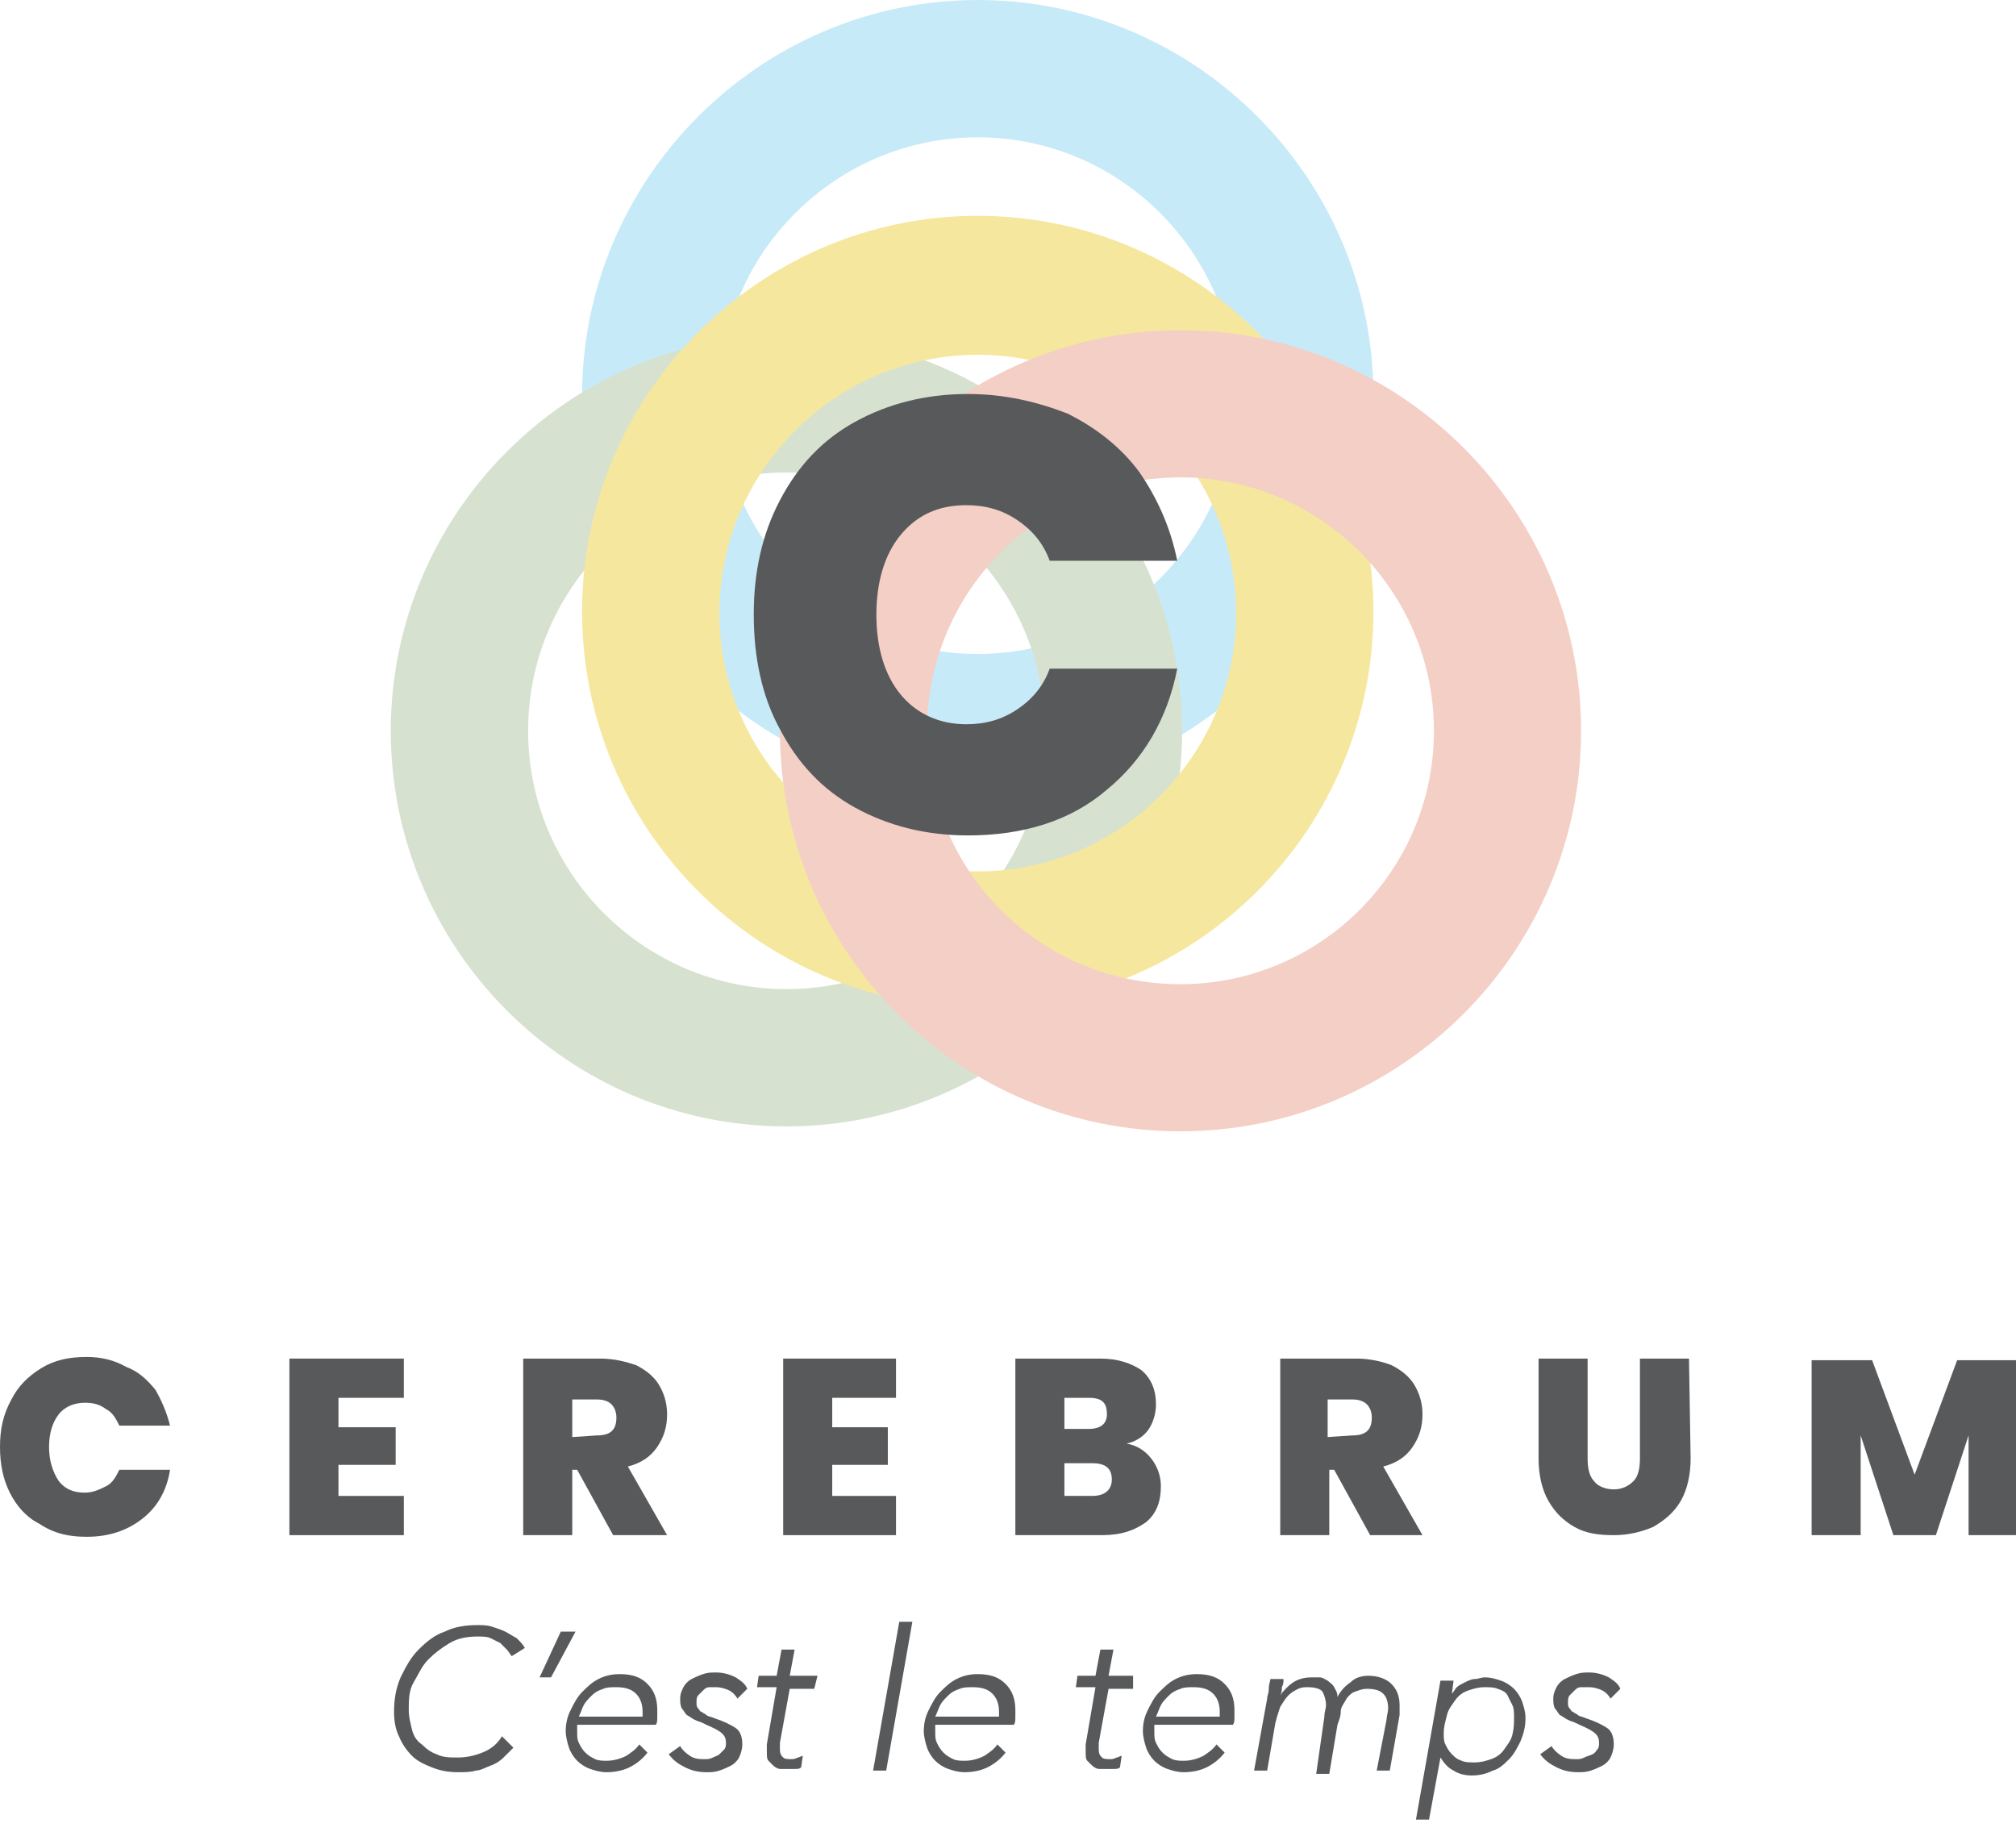
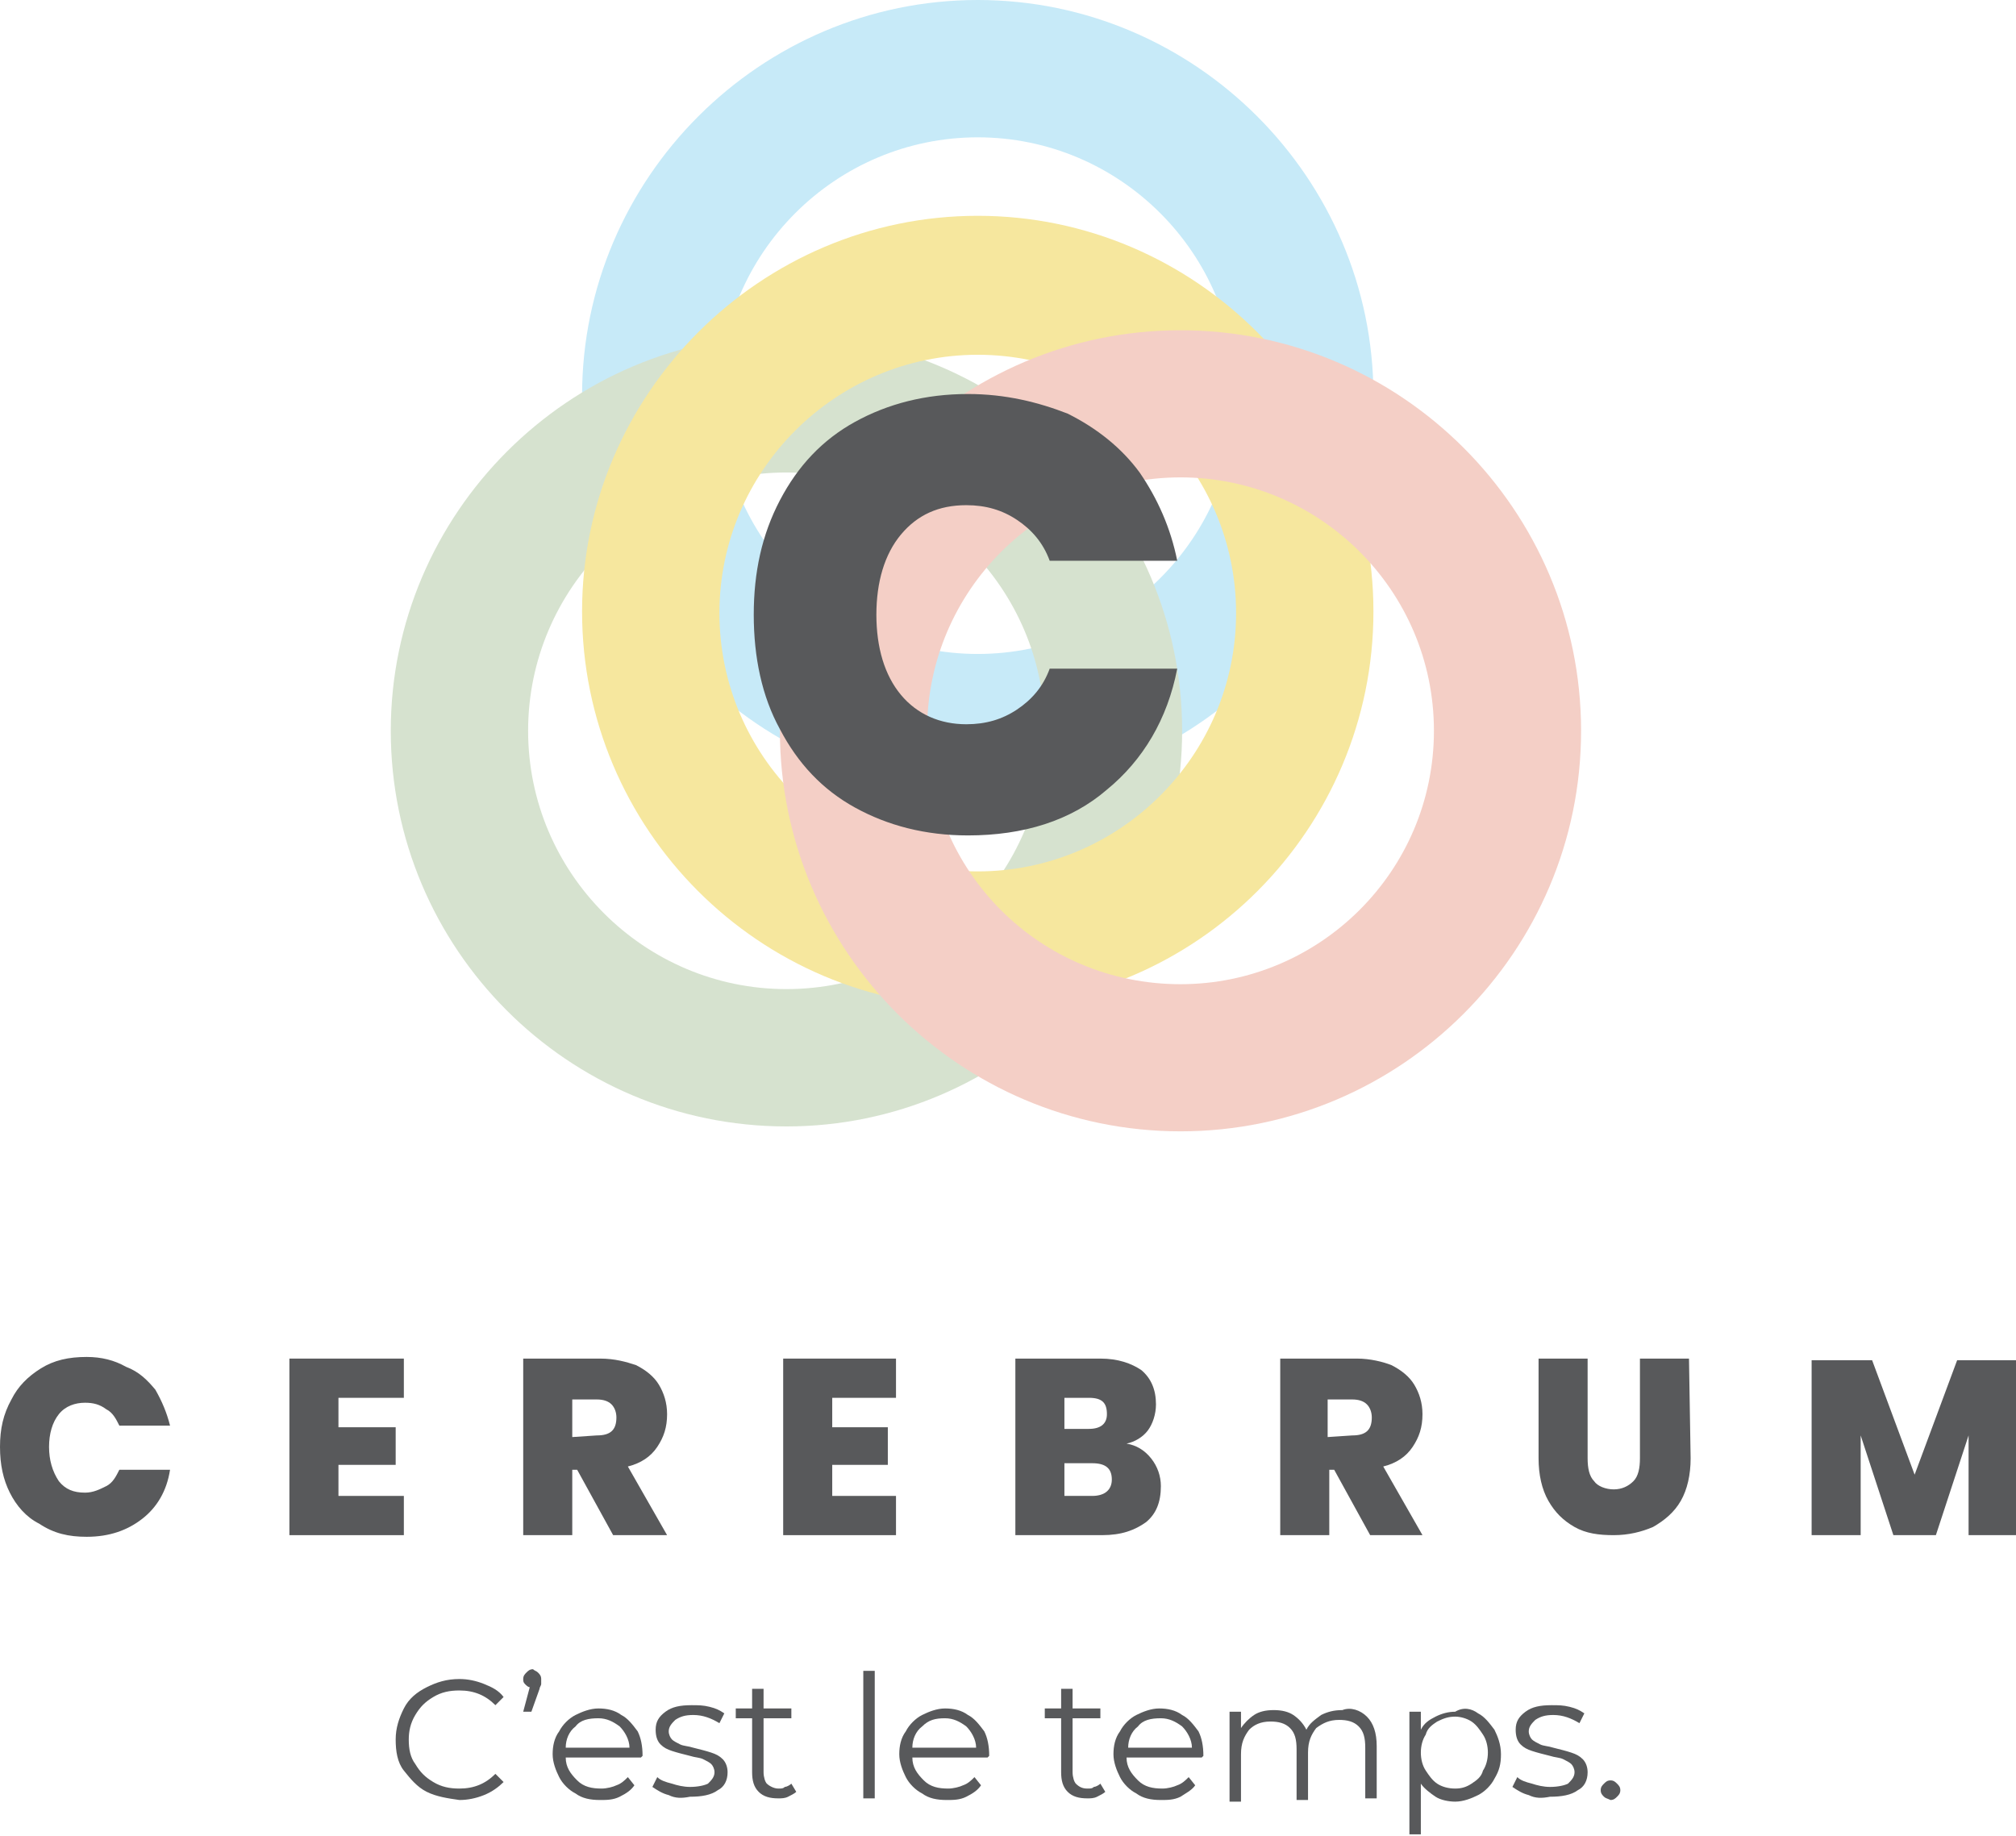
<svg xmlns="http://www.w3.org/2000/svg" version="1.1" id="Layer_1" x="0px" y="0px" viewBox="0 0 123.3 112.3" style="enable-background:new 0 0 123.3 112.3;" xml:space="preserve">
  <style type="text/css">
	.st0{fill:#C7EAF8;}
	.st1{fill:#D6E2CF;}
	.st2{fill:#F6E79E;}
	.st3{fill:#F4CFC6;}
	.st4{fill:#58595B;}
</style>
  <g>
    <path class="st0" d="M59.8,48.4c-13.4,0-24.2-10.9-24.2-24.2S46.5,0,59.8,0S84,10.9,84,24.2S73.2,48.4,59.8,48.4z M59.8,8.4   C51.1,8.4,44,15.5,44,24.2S51.1,40,59.8,40s15.8-7.1,15.8-15.8S68.5,8.4,59.8,8.4z" />
    <path class="st1" d="M48.1,68.9c-13.4,0-24.2-10.9-24.2-24.2s10.9-24.2,24.2-24.2s24.2,10.9,24.2,24.2S61.4,68.9,48.1,68.9z    M48.1,28.9c-8.7,0-15.8,7.1-15.8,15.8s7.1,15.8,15.8,15.8s15.8-7.1,15.8-15.8S56.8,28.9,48.1,28.9z" />
    <path class="st2" d="M59.8,61.6c-13.4,0-24.2-10.9-24.2-24.2s10.9-24.2,24.2-24.2S84,24.1,84,37.4S73.2,61.6,59.8,61.6z M59.8,21.7   c-8.7,0-15.8,7.1-15.8,15.8s7.1,15.8,15.8,15.8s15.8-7.1,15.8-15.8S68.5,21.7,59.8,21.7z" />
    <path class="st3" d="M72.2,69.2c-13.5,0-24.5-11-24.5-24.5s11-24.5,24.5-24.5s24.5,11,24.5,24.5S85.7,69.2,72.2,69.2z M72.2,29.2   c-8.5,0-15.5,6.9-15.5,15.5s6.9,15.5,15.5,15.5c8.5,0,15.5-6.9,15.5-15.5S80.7,29.2,72.2,29.2z" />
    <g>
      <path class="st4" d="M5.3,83c-1.1,0-2,0.2-2.8,0.7s-1.4,1.1-1.8,1.9C0.2,86.5,0,87.4,0,88.5s0.2,2,0.6,2.8s1,1.5,1.8,1.9    C3.3,93.8,4.2,94,5.3,94c1.4,0,2.5-0.4,3.4-1.1s1.5-1.7,1.7-3H7.3c-0.2,0.4-0.4,0.8-0.8,1s-0.8,0.4-1.3,0.4    c-0.7,0-1.2-0.2-1.6-0.7C3.2,90,3,89.3,3,88.5s0.2-1.5,0.6-2s1-0.7,1.6-0.7c0.5,0,0.9,0.1,1.3,0.4c0.4,0.2,0.6,0.6,0.8,1h3.1    c-0.2-0.8-0.5-1.5-0.9-2.2c-0.5-0.6-1-1.1-1.8-1.4C7,83.2,6.2,83,5.3,83" />
    </g>
    <polygon class="st4" points="24.7,83.1 17.7,83.1 17.7,93.9 24.7,93.9 24.7,91.5 20.7,91.5 20.7,89.6 24.2,89.6 24.2,87.3    20.7,87.3 20.7,85.5 24.7,85.5  " />
    <g>
      <path class="st4" d="M36.7,83.1H32v10.8h3v-4h0.3l2.2,4h3.3l-2.4-4.2c0.8-0.2,1.4-0.6,1.8-1.2c0.4-0.6,0.6-1.2,0.6-2    c0-0.7-0.2-1.3-0.5-1.8s-0.8-0.9-1.4-1.2C38.3,83.3,37.6,83.1,36.7,83.1 M35,87.9v-2.3h1.5c0.4,0,0.7,0.1,0.9,0.3    c0.2,0.2,0.3,0.5,0.3,0.8c0,0.8-0.4,1.1-1.2,1.1L35,87.9L35,87.9z" />
    </g>
    <polygon class="st4" points="54.8,83.1 47.9,83.1 47.9,93.9 54.8,93.9 54.8,91.5 50.9,91.5 50.9,89.6 54.3,89.6 54.3,87.3    50.9,87.3 50.9,85.5 54.8,85.5  " />
    <g>
      <path class="st4" d="M67.3,83.1h-5.2v10.8h5.3c1.2,0,2-0.3,2.7-0.8c0.6-0.5,0.9-1.2,0.9-2.2c0-0.6-0.2-1.2-0.6-1.7    s-0.9-0.8-1.5-0.9c0.5-0.1,1-0.4,1.3-0.8s0.5-1,0.5-1.6c0-0.9-0.3-1.6-0.9-2.1C69.2,83.4,68.4,83.1,67.3,83.1 M65.1,87.4v-1.9h1.5    c0.8,0,1.1,0.3,1.1,1c0,0.6-0.4,0.9-1.1,0.9H65.1z M65.1,91.5v-2h1.7c0.8,0,1.2,0.3,1.2,1c0,0.6-0.4,1-1.2,1H65.1z" />
      <path class="st4" d="M83,83.1h-4.7v10.8h3v-4h0.3l2.2,4H87l-2.4-4.2c0.8-0.2,1.4-0.6,1.8-1.2s0.6-1.2,0.6-2c0-0.7-0.2-1.3-0.5-1.8    s-0.8-0.9-1.4-1.2C84.6,83.3,83.8,83.1,83,83.1 M81.2,87.9v-2.3h1.5c0.4,0,0.7,0.1,0.9,0.3c0.2,0.2,0.3,0.5,0.3,0.8    c0,0.8-0.4,1.1-1.2,1.1L81.2,87.9L81.2,87.9z" />
      <path class="st4" d="M103.3,83.1h-3v6.1c0,0.6-0.1,1.1-0.4,1.4s-0.7,0.5-1.2,0.5s-1-0.2-1.2-0.5c-0.3-0.3-0.4-0.8-0.4-1.4v-6.1h-3    v6.1c0,1,0.2,1.9,0.6,2.6s0.9,1.2,1.6,1.6s1.5,0.5,2.4,0.5s1.7-0.2,2.4-0.5c0.7-0.4,1.3-0.9,1.7-1.6c0.4-0.7,0.6-1.6,0.6-2.6    L103.3,83.1L103.3,83.1z" />
    </g>
    <polygon class="st4" points="119.7,83.2 117.1,90.2 114.5,83.2 110.8,83.2 110.8,93.9 113.8,93.9 113.8,87.8 115.8,93.9    118.4,93.9 120.4,87.8 120.4,93.9 123.3,93.9 123.3,83.2  " />
    <g>
      <path class="st4" d="M59.2,24.1c-2.6,0-4.9,0.6-6.9,1.7s-3.5,2.7-4.6,4.8s-1.6,4.4-1.6,7s0.5,5,1.6,7c1.1,2.1,2.6,3.7,4.6,4.8    s4.3,1.7,6.9,1.7c3.4,0,6.3-0.9,8.5-2.8c2.2-1.8,3.7-4.3,4.3-7.4h-7.8c-0.4,1.1-1.1,1.9-2,2.5s-1.9,0.9-3.1,0.9    c-1.6,0-3-0.6-4-1.8s-1.5-2.9-1.5-4.9s0.5-3.7,1.5-4.9s2.3-1.8,4-1.8c1.2,0,2.2,0.3,3.1,0.9c0.9,0.6,1.6,1.4,2,2.5H72    c-0.4-2-1.2-3.8-2.3-5.4c-1.1-1.5-2.6-2.7-4.4-3.6C63.5,24.6,61.5,24.1,59.2,24.1" />
    </g>
  </g>
  <g>
-     <path class="st4" d="M31.4,106.9c-0.2,0.2-0.4,0.4-0.6,0.6c-0.2,0.2-0.5,0.4-0.8,0.5c-0.3,0.1-0.6,0.3-0.9,0.3   c-0.3,0.1-0.7,0.1-1.1,0.1c-0.6,0-1.1-0.1-1.6-0.3s-0.9-0.4-1.2-0.7s-0.6-0.7-0.8-1.2c-0.2-0.4-0.3-0.9-0.3-1.5   c0-0.7,0.1-1.4,0.4-2.1c0.3-0.6,0.6-1.2,1.1-1.7c0.5-0.5,1-0.9,1.6-1.1c0.6-0.3,1.3-0.4,2-0.4c0.3,0,0.6,0,0.9,0.1   c0.3,0.1,0.6,0.2,0.8,0.3s0.5,0.3,0.7,0.4c0.2,0.2,0.4,0.4,0.5,0.6l-0.8,0.5c-0.1-0.1-0.2-0.3-0.3-0.4s-0.3-0.3-0.4-0.4   c-0.2-0.1-0.4-0.2-0.6-0.3c-0.2-0.1-0.5-0.1-0.8-0.1c-0.6,0-1.2,0.1-1.7,0.4c-0.5,0.3-0.9,0.6-1.3,1c-0.4,0.4-0.6,0.9-0.9,1.4   s-0.3,1.1-0.3,1.7c0,0.4,0.1,0.8,0.2,1.2s0.3,0.7,0.6,0.9c0.3,0.3,0.6,0.5,0.9,0.6c0.4,0.2,0.8,0.2,1.3,0.2c0.5,0,1-0.1,1.5-0.3   s0.9-0.5,1.2-1L31.4,106.9z" />
-     <path class="st4" d="M33.7,102.6H33l1.3-2.8h0.9L33.7,102.6z" />
-     <path class="st4" d="M35.3,105.7c0,0,0,0.1,0,0.1s0,0.1,0,0.1c0,0.3,0,0.5,0.1,0.7c0.1,0.2,0.2,0.4,0.4,0.6   c0.2,0.2,0.4,0.3,0.6,0.4c0.2,0.1,0.5,0.1,0.7,0.1c0.4,0,0.8-0.1,1.2-0.3c0.3-0.2,0.6-0.4,0.8-0.7l0.5,0.5   c-0.3,0.4-0.7,0.7-1.1,0.9c-0.4,0.2-0.9,0.3-1.4,0.3c-0.4,0-0.7-0.1-1-0.2c-0.3-0.1-0.6-0.3-0.8-0.5s-0.4-0.5-0.5-0.8   c-0.1-0.3-0.2-0.7-0.2-1c0-0.5,0.1-0.9,0.3-1.3s0.4-0.8,0.7-1.1c0.3-0.3,0.6-0.6,1-0.8c0.4-0.2,0.8-0.3,1.3-0.3   c0.8,0,1.3,0.2,1.7,0.6c0.4,0.4,0.6,0.9,0.6,1.6c0,0.1,0,0.2,0,0.4c0,0.2,0,0.4-0.1,0.5H35.3z M39.3,105.1c0-0.1,0-0.1,0-0.2   c0-0.1,0-0.1,0-0.2c0-0.4-0.1-0.8-0.4-1.1c-0.3-0.3-0.7-0.4-1.2-0.4c-0.3,0-0.6,0-0.8,0.1c-0.3,0.1-0.5,0.2-0.7,0.4   c-0.2,0.2-0.4,0.4-0.5,0.6c-0.1,0.2-0.2,0.5-0.3,0.7H39.3z" />
-     <path class="st4" d="M45.1,103.9c-0.1-0.2-0.3-0.4-0.5-0.5c-0.2-0.1-0.5-0.2-0.8-0.2c-0.1,0-0.3,0-0.4,0c-0.2,0-0.3,0.1-0.4,0.2   c-0.1,0.1-0.2,0.2-0.3,0.3c-0.1,0.1-0.1,0.3-0.1,0.4c0,0.2,0,0.3,0.1,0.4c0.1,0.1,0.1,0.2,0.2,0.2c0.1,0.1,0.2,0.1,0.3,0.2   c0.1,0.1,0.3,0.1,0.5,0.2c0.6,0.2,1,0.4,1.3,0.6s0.4,0.6,0.4,1c0,0.3-0.1,0.6-0.2,0.8s-0.3,0.4-0.5,0.5s-0.4,0.2-0.7,0.3   c-0.3,0.1-0.5,0.1-0.8,0.1c-0.5,0-0.9-0.1-1.3-0.3s-0.7-0.4-1-0.8l0.7-0.5c0.1,0.2,0.3,0.4,0.6,0.6c0.3,0.2,0.6,0.2,0.9,0.2   c0.2,0,0.3,0,0.5-0.1s0.3-0.1,0.4-0.2c0.1-0.1,0.2-0.2,0.3-0.3c0.1-0.1,0.1-0.3,0.1-0.4c0-0.3-0.1-0.5-0.4-0.7s-0.6-0.3-1-0.5   c-0.2-0.1-0.3-0.1-0.5-0.2c-0.2-0.1-0.3-0.2-0.5-0.3c-0.1-0.1-0.2-0.3-0.3-0.4c-0.1-0.2-0.1-0.4-0.1-0.6c0-0.3,0.1-0.5,0.2-0.7   c0.1-0.2,0.3-0.4,0.5-0.5c0.2-0.1,0.4-0.2,0.7-0.3c0.3-0.1,0.5-0.1,0.8-0.1c0.4,0,0.8,0.1,1.2,0.3c0.3,0.2,0.6,0.4,0.7,0.7   L45.1,103.9z" />
-     <path class="st4" d="M49.8,103.3h-1.5l-0.6,3.3c0,0.1,0,0.3,0,0.4c0,0.3,0.1,0.4,0.2,0.5c0.1,0.1,0.3,0.1,0.5,0.1   c0.1,0,0.2,0,0.4-0.1c0.1,0,0.2-0.1,0.3-0.1l-0.1,0.7c-0.1,0.1-0.2,0.1-0.4,0.1c-0.2,0-0.3,0-0.5,0c-0.1,0-0.3,0-0.4,0   c-0.1,0-0.3-0.1-0.4-0.2c-0.1-0.1-0.2-0.2-0.3-0.3c-0.1-0.1-0.1-0.3-0.1-0.6c0-0.1,0-0.2,0-0.4l0.6-3.5h-1.2l0.1-0.7h1.1l0.3-1.6   h0.8l-0.3,1.6H50L49.8,103.3z" />
-     <path class="st4" d="M54.2,108.3h-0.8l1.6-9.1h0.8L54.2,108.3z" />
-     <path class="st4" d="M57.2,105.7c0,0,0,0.1,0,0.1s0,0.1,0,0.1c0,0.3,0,0.5,0.1,0.7c0.1,0.2,0.2,0.4,0.4,0.6   c0.2,0.2,0.4,0.3,0.6,0.4c0.2,0.1,0.5,0.1,0.7,0.1c0.4,0,0.8-0.1,1.2-0.3c0.3-0.2,0.6-0.4,0.8-0.7l0.5,0.5   c-0.3,0.4-0.7,0.7-1.1,0.9c-0.4,0.2-0.9,0.3-1.4,0.3c-0.4,0-0.7-0.1-1-0.2c-0.3-0.1-0.6-0.3-0.8-0.5s-0.4-0.5-0.5-0.8   c-0.1-0.3-0.2-0.7-0.2-1c0-0.5,0.1-0.9,0.3-1.3s0.4-0.8,0.7-1.1c0.3-0.3,0.6-0.6,1-0.8c0.4-0.2,0.8-0.3,1.3-0.3   c0.8,0,1.3,0.2,1.7,0.6c0.4,0.4,0.6,0.9,0.6,1.6c0,0.1,0,0.2,0,0.4c0,0.2,0,0.4-0.1,0.5H57.2z M61.1,105.1c0-0.1,0-0.1,0-0.2   c0-0.1,0-0.1,0-0.2c0-0.4-0.1-0.8-0.4-1.1c-0.3-0.3-0.7-0.4-1.2-0.4c-0.3,0-0.6,0-0.8,0.1c-0.3,0.1-0.5,0.2-0.7,0.4   c-0.2,0.2-0.4,0.4-0.5,0.6c-0.1,0.2-0.2,0.5-0.3,0.7H61.1z" />
-     <path class="st4" d="M69.3,103.3h-1.5l-0.6,3.3c0,0.1,0,0.3,0,0.4c0,0.3,0.1,0.4,0.2,0.5c0.1,0.1,0.3,0.1,0.5,0.1   c0.1,0,0.2,0,0.4-0.1c0.1,0,0.2-0.1,0.3-0.1l-0.1,0.7c-0.1,0.1-0.2,0.1-0.4,0.1c-0.2,0-0.3,0-0.5,0c-0.1,0-0.3,0-0.4,0   c-0.1,0-0.3-0.1-0.4-0.2c-0.1-0.1-0.2-0.2-0.3-0.3c-0.1-0.1-0.1-0.3-0.1-0.6c0-0.1,0-0.2,0-0.4l0.6-3.5h-1.2l0.1-0.7h1.1l0.3-1.6   h0.8l-0.3,1.6h1.5L69.3,103.3z" />
-     <path class="st4" d="M70.6,105.7c0,0,0,0.1,0,0.1s0,0.1,0,0.1c0,0.3,0,0.5,0.1,0.7c0.1,0.2,0.2,0.4,0.4,0.6   c0.2,0.2,0.4,0.3,0.6,0.4c0.2,0.1,0.5,0.1,0.7,0.1c0.4,0,0.8-0.1,1.2-0.3c0.3-0.2,0.6-0.4,0.8-0.7l0.5,0.5   c-0.3,0.4-0.7,0.7-1.1,0.9c-0.4,0.2-0.9,0.3-1.4,0.3c-0.4,0-0.7-0.1-1-0.2c-0.3-0.1-0.6-0.3-0.8-0.5s-0.4-0.5-0.5-0.8   c-0.1-0.3-0.2-0.7-0.2-1c0-0.5,0.1-0.9,0.3-1.3s0.4-0.8,0.7-1.1c0.3-0.3,0.6-0.6,1-0.8c0.4-0.2,0.8-0.3,1.3-0.3   c0.8,0,1.3,0.2,1.7,0.6c0.4,0.4,0.6,0.9,0.6,1.6c0,0.1,0,0.2,0,0.4c0,0.2,0,0.4-0.1,0.5H70.6z M74.6,105.1c0-0.1,0-0.1,0-0.2   c0-0.1,0-0.1,0-0.2c0-0.4-0.1-0.8-0.4-1.1c-0.3-0.3-0.7-0.4-1.2-0.4c-0.3,0-0.6,0-0.8,0.1c-0.3,0.1-0.5,0.2-0.7,0.4   c-0.2,0.2-0.4,0.4-0.5,0.6c-0.1,0.2-0.2,0.5-0.3,0.7H74.6z" />
-     <path class="st4" d="M83.7,102.5c0.6,0,1.1,0.2,1.4,0.5c0.3,0.3,0.5,0.7,0.5,1.3c0,0.1,0,0.2,0,0.3s0,0.2,0,0.3l-0.6,3.4h-0.8   l0.6-3.1c0-0.2,0.1-0.5,0.1-0.7c0-0.4-0.1-0.7-0.3-0.9c-0.2-0.2-0.5-0.3-1-0.3c-0.3,0-0.5,0.1-0.8,0.2c-0.2,0.1-0.4,0.3-0.5,0.5   c-0.1,0.2-0.3,0.4-0.3,0.7s-0.1,0.5-0.2,0.8l-0.5,3h-0.8L81,105c0-0.3,0.1-0.5,0.1-0.7c0-0.3-0.1-0.6-0.2-0.8s-0.5-0.3-0.9-0.3   c-0.2,0-0.4,0-0.6,0.1s-0.4,0.2-0.6,0.4c-0.2,0.2-0.3,0.4-0.5,0.7c-0.1,0.3-0.2,0.6-0.3,1l-0.5,2.9h-0.8l0.8-4.4   c0-0.2,0.1-0.3,0.1-0.6s0.1-0.5,0.1-0.6h0.8c0,0.2,0,0.3-0.1,0.5c0,0.2,0,0.3-0.1,0.5h0c0.2-0.3,0.5-0.6,0.8-0.8   c0.3-0.2,0.7-0.3,1.1-0.3c0.2,0,0.3,0,0.5,0s0.3,0.1,0.5,0.2c0.1,0.1,0.3,0.2,0.4,0.4c0.1,0.2,0.2,0.3,0.2,0.6   c0.2-0.4,0.5-0.7,0.8-0.9C82.9,102.6,83.3,102.5,83.7,102.5z" />
-     <path class="st4" d="M88.8,103.6c0.1-0.1,0.2-0.3,0.3-0.4c0.1-0.1,0.3-0.2,0.5-0.3c0.2-0.1,0.4-0.2,0.6-0.2s0.4-0.1,0.6-0.1   c0.4,0,0.7,0.1,1,0.2c0.3,0.1,0.6,0.3,0.8,0.5c0.2,0.2,0.4,0.5,0.5,0.8s0.2,0.6,0.2,1c0,0.5-0.1,0.9-0.3,1.4   c-0.2,0.4-0.4,0.8-0.7,1.1c-0.3,0.3-0.6,0.6-1,0.7c-0.4,0.2-0.8,0.3-1.3,0.3c-0.4,0-0.8-0.1-1.1-0.3c-0.4-0.2-0.6-0.5-0.8-0.8h0   l-0.7,3.8h-0.8l1.5-8.5h0.8L88.8,103.6L88.8,103.6z M92.6,105c0-0.2,0-0.5-0.1-0.7c-0.1-0.2-0.2-0.4-0.3-0.6s-0.3-0.3-0.6-0.4   c-0.2-0.1-0.5-0.1-0.8-0.1c-0.4,0-0.7,0.1-1,0.2c-0.3,0.1-0.6,0.3-0.8,0.6c-0.2,0.3-0.4,0.5-0.5,0.9s-0.2,0.7-0.2,1.1   c0,0.3,0,0.5,0.1,0.7c0.1,0.2,0.2,0.4,0.4,0.6c0.2,0.2,0.3,0.3,0.6,0.4c0.2,0.1,0.5,0.1,0.8,0.1c0.4,0,0.7-0.1,1-0.2   c0.3-0.1,0.6-0.3,0.8-0.6s0.4-0.5,0.5-0.9S92.6,105.4,92.6,105z" />
-     <path class="st4" d="M98.5,103.9c-0.1-0.2-0.3-0.4-0.5-0.5c-0.2-0.1-0.5-0.2-0.8-0.2c-0.1,0-0.3,0-0.5,0s-0.3,0.1-0.4,0.2   c-0.1,0.1-0.2,0.2-0.3,0.3c-0.1,0.1-0.1,0.3-0.1,0.4c0,0.2,0,0.3,0.1,0.4c0.1,0.1,0.1,0.2,0.2,0.2c0.1,0.1,0.2,0.1,0.3,0.2   s0.3,0.1,0.5,0.2c0.6,0.2,1,0.4,1.3,0.6s0.4,0.6,0.4,1c0,0.3-0.1,0.6-0.2,0.8s-0.3,0.4-0.5,0.5s-0.4,0.2-0.7,0.3   c-0.3,0.1-0.5,0.1-0.8,0.1c-0.5,0-0.9-0.1-1.3-0.3s-0.7-0.4-1-0.8l0.7-0.5c0.1,0.2,0.3,0.4,0.6,0.6c0.3,0.2,0.6,0.2,0.9,0.2   c0.2,0,0.3,0,0.5-0.1s0.3-0.1,0.5-0.2s0.2-0.2,0.3-0.3c0.1-0.1,0.1-0.3,0.1-0.4c0-0.3-0.1-0.5-0.4-0.7s-0.6-0.3-1-0.5   c-0.2-0.1-0.3-0.1-0.5-0.2c-0.2-0.1-0.3-0.2-0.5-0.3c-0.1-0.1-0.2-0.3-0.3-0.4c-0.1-0.2-0.1-0.4-0.1-0.6c0-0.3,0.1-0.5,0.2-0.7   c0.1-0.2,0.3-0.4,0.5-0.5c0.2-0.1,0.4-0.2,0.7-0.3c0.3-0.1,0.5-0.1,0.8-0.1c0.4,0,0.8,0.1,1.2,0.3c0.3,0.2,0.6,0.4,0.7,0.7   L98.5,103.9z" />
+     <path class="st4" d="M26.1,109.6c-0.6-0.3-1-0.8-1.4-1.3s-0.5-1.2-0.5-1.9c0-0.7,0.2-1.3,0.5-1.9c0.3-0.6,0.8-1,1.4-1.3   c0.6-0.3,1.2-0.5,2-0.5c0.5,0,1,0.1,1.5,0.3c0.5,0.2,0.9,0.4,1.2,0.8l-0.5,0.5c-0.6-0.6-1.3-0.9-2.2-0.9c-0.6,0-1.1,0.1-1.6,0.4   c-0.5,0.3-0.8,0.6-1.1,1.1c-0.3,0.5-0.4,1-0.4,1.5c0,0.6,0.1,1.1,0.4,1.5c0.3,0.5,0.6,0.8,1.1,1.1c0.5,0.3,1,0.4,1.6,0.4   c0.9,0,1.6-0.3,2.2-0.9l0.5,0.5c-0.3,0.3-0.7,0.6-1.2,0.8c-0.5,0.2-1,0.3-1.5,0.3C27.4,110,26.7,109.9,26.1,109.6z" />
+     <path class="st4" d="M32.9,102.3c0.1,0.1,0.2,0.2,0.2,0.4c0,0.1,0,0.2,0,0.3c0,0.1-0.1,0.2-0.1,0.3l-0.5,1.4H32l0.4-1.5   c-0.1,0-0.2-0.1-0.3-0.2c-0.1-0.1-0.1-0.2-0.1-0.3c0-0.2,0.1-0.3,0.2-0.4c0.1-0.1,0.2-0.2,0.4-0.2   C32.7,102.2,32.8,102.2,32.9,102.3z" />
+     <path class="st4" d="M39.2,107.5h-4.6c0,0.6,0.3,1,0.7,1.4c0.4,0.4,0.9,0.5,1.5,0.5c0.3,0,0.7-0.1,0.9-0.2c0.3-0.1,0.5-0.3,0.7-0.5   l0.4,0.5c-0.2,0.3-0.5,0.5-0.9,0.7c-0.4,0.2-0.8,0.2-1.2,0.2c-0.6,0-1.1-0.1-1.5-0.4c-0.4-0.2-0.8-0.6-1-1   c-0.2-0.4-0.4-0.9-0.4-1.4c0-0.5,0.1-1,0.4-1.4c0.2-0.4,0.6-0.8,1-1c0.4-0.2,0.9-0.4,1.4-0.4c0.5,0,1,0.1,1.4,0.4   c0.4,0.2,0.7,0.6,1,1c0.2,0.4,0.3,0.9,0.3,1.5L39.2,107.5z M35.2,105.6c-0.4,0.3-0.6,0.8-0.6,1.3h3.9c0-0.5-0.3-1-0.6-1.3   c-0.4-0.3-0.8-0.5-1.3-0.5C36,105.1,35.5,105.2,35.2,105.6z" />
+     <path class="st4" d="M40.9,109.8c-0.4-0.1-0.7-0.3-1-0.5l0.3-0.6c0.2,0.2,0.5,0.3,0.9,0.4c0.3,0.1,0.7,0.2,1.1,0.2   c0.5,0,0.9-0.1,1.1-0.2c0.2-0.2,0.4-0.4,0.4-0.7c0-0.2-0.1-0.4-0.2-0.5c-0.1-0.1-0.3-0.2-0.5-0.3c-0.2-0.1-0.5-0.1-0.8-0.2   c-0.4-0.1-0.8-0.2-1.1-0.3c-0.3-0.1-0.5-0.2-0.7-0.4c-0.2-0.2-0.3-0.5-0.3-0.9c0-0.5,0.2-0.8,0.6-1.1c0.4-0.3,0.9-0.4,1.6-0.4   c0.4,0,0.7,0,1.1,0.1c0.4,0.1,0.6,0.2,0.9,0.4l-0.3,0.6c-0.5-0.3-1-0.5-1.6-0.5c-0.5,0-0.8,0.1-1.1,0.3c-0.2,0.2-0.4,0.4-0.4,0.7   c0,0.2,0.1,0.4,0.2,0.5c0.1,0.1,0.3,0.2,0.5,0.3c0.2,0.1,0.5,0.1,0.8,0.2c0.4,0.1,0.8,0.2,1.1,0.3c0.3,0.1,0.5,0.2,0.7,0.4   c0.2,0.2,0.3,0.5,0.3,0.8c0,0.5-0.2,0.9-0.6,1.1c-0.4,0.3-1,0.4-1.7,0.4C41.7,110,41.3,110,40.9,109.8z" />
+     <path class="st4" d="M48.7,109.6c-0.1,0.1-0.3,0.2-0.5,0.3c-0.2,0.1-0.4,0.1-0.6,0.1c-0.5,0-0.9-0.1-1.2-0.4   c-0.3-0.3-0.4-0.7-0.4-1.2v-3.3h-1v-0.6h1v-1.2h0.7v1.2h1.7v0.6h-1.7v3.3c0,0.3,0.1,0.6,0.2,0.7s0.4,0.3,0.7,0.3   c0.2,0,0.3,0,0.4-0.1c0.1,0,0.3-0.1,0.4-0.2L48.7,109.6z" />
+     <path class="st4" d="M52.8,102.2h0.7v7.8h-0.7V102.2z" />
+     <path class="st4" d="M60.4,107.5h-4.6c0,0.6,0.3,1,0.7,1.4c0.4,0.4,0.9,0.5,1.5,0.5c0.3,0,0.7-0.1,0.9-0.2c0.3-0.1,0.5-0.3,0.7-0.5   l0.4,0.5c-0.2,0.3-0.5,0.5-0.9,0.7c-0.4,0.2-0.8,0.2-1.2,0.2c-0.6,0-1.1-0.1-1.5-0.4c-0.4-0.2-0.8-0.6-1-1   c-0.2-0.4-0.4-0.9-0.4-1.4c0-0.5,0.1-1,0.4-1.4c0.2-0.4,0.6-0.8,1-1c0.4-0.2,0.9-0.4,1.4-0.4c0.5,0,1,0.1,1.4,0.4   c0.4,0.2,0.7,0.6,1,1c0.2,0.4,0.3,0.9,0.3,1.5L60.4,107.5z M56.4,105.6c-0.4,0.3-0.6,0.8-0.6,1.3h3.9c0-0.5-0.3-1-0.6-1.3   c-0.4-0.3-0.8-0.5-1.3-0.5C57.2,105.1,56.8,105.2,56.4,105.6z" />
+     <path class="st4" d="M67.6,109.6c-0.1,0.1-0.3,0.2-0.5,0.3c-0.2,0.1-0.4,0.1-0.6,0.1c-0.5,0-0.9-0.1-1.2-0.4   c-0.3-0.3-0.4-0.7-0.4-1.2v-3.3h-1v-0.6h1v-1.2h0.7v1.2h1.7v0.6h-1.7v3.3c0,0.3,0.1,0.6,0.2,0.7c0.2,0.2,0.4,0.3,0.7,0.3   c0.2,0,0.3,0,0.4-0.1c0.1,0,0.3-0.1,0.4-0.2L67.6,109.6z" />
+     <path class="st4" d="M73.5,107.5h-4.6c0,0.6,0.3,1,0.7,1.4c0.4,0.4,0.9,0.5,1.5,0.5c0.3,0,0.7-0.1,0.9-0.2c0.3-0.1,0.5-0.3,0.7-0.5   l0.4,0.5c-0.2,0.3-0.6,0.5-0.9,0.7c-0.4,0.2-0.8,0.2-1.2,0.2c-0.6,0-1.1-0.1-1.5-0.4c-0.4-0.2-0.8-0.6-1-1   c-0.2-0.4-0.4-0.9-0.4-1.4c0-0.5,0.1-1,0.4-1.4c0.2-0.4,0.6-0.8,1-1c0.4-0.2,0.9-0.4,1.4-0.4c0.5,0,1,0.1,1.4,0.4   c0.4,0.2,0.7,0.6,1,1c0.2,0.4,0.3,0.9,0.3,1.5L73.5,107.5z M69.6,105.6c-0.4,0.3-0.6,0.8-0.6,1.3h3.9c0-0.5-0.3-1-0.6-1.3   c-0.4-0.3-0.8-0.5-1.3-0.5C70.4,105.1,69.9,105.2,69.6,105.6z" />
+     <path class="st4" d="M83.6,105c0.4,0.4,0.6,1,0.6,1.8v3.2h-0.7v-3.1c0-0.6-0.1-1-0.4-1.3c-0.3-0.3-0.7-0.4-1.2-0.4   c-0.6,0-1,0.2-1.4,0.5c-0.3,0.4-0.5,0.8-0.5,1.5v2.9h-0.7v-3.1c0-0.6-0.1-1-0.4-1.3c-0.3-0.3-0.7-0.4-1.2-0.4c-0.6,0-1,0.2-1.3,0.5   c-0.3,0.4-0.5,0.8-0.5,1.5v2.9h-0.7v-5.5h0.7v1c0.2-0.3,0.5-0.6,0.8-0.8c0.3-0.2,0.7-0.3,1.2-0.3c0.5,0,0.9,0.1,1.2,0.3   c0.3,0.2,0.6,0.5,0.8,0.9c0.2-0.4,0.5-0.6,0.9-0.9c0.4-0.2,0.8-0.3,1.3-0.3C82.6,104.4,83.2,104.6,83.6,105z" />
+     <path class="st4" d="M90.4,104.8c0.4,0.2,0.7,0.6,1,1c0.2,0.4,0.4,0.9,0.4,1.5c0,0.6-0.1,1-0.4,1.5c-0.2,0.4-0.6,0.8-1,1   c-0.4,0.2-0.9,0.4-1.4,0.4c-0.4,0-0.9-0.1-1.2-0.3s-0.7-0.5-0.9-0.8v3.1h-0.7v-7.5h0.7v1.1c0.2-0.4,0.5-0.6,0.9-0.8   c0.4-0.2,0.8-0.3,1.2-0.3C89.5,104.4,90,104.5,90.4,104.8z M90,109.1c0.3-0.2,0.6-0.4,0.7-0.8c0.2-0.3,0.3-0.7,0.3-1.1   c0-0.4-0.1-0.8-0.3-1.1c-0.2-0.3-0.4-0.6-0.7-0.8s-0.7-0.3-1-0.3c-0.4,0-0.7,0.1-1.1,0.3c-0.3,0.2-0.6,0.4-0.7,0.8   c-0.2,0.3-0.3,0.7-0.3,1.1c0,0.4,0.1,0.8,0.3,1.1c0.2,0.3,0.4,0.6,0.7,0.8c0.3,0.2,0.7,0.3,1.1,0.3C89.4,109.4,89.7,109.3,90,109.1   z" />
+     <path class="st4" d="M93.5,109.8c-0.4-0.1-0.7-0.3-1-0.5l0.3-0.6c0.2,0.2,0.5,0.3,0.9,0.4c0.3,0.1,0.7,0.2,1.1,0.2   c0.5,0,0.9-0.1,1.1-0.2c0.2-0.2,0.4-0.4,0.4-0.7c0-0.2-0.1-0.4-0.2-0.5c-0.1-0.1-0.3-0.2-0.5-0.3c-0.2-0.1-0.5-0.1-0.8-0.2   c-0.4-0.1-0.8-0.2-1.1-0.3c-0.3-0.1-0.5-0.2-0.7-0.4c-0.2-0.2-0.3-0.5-0.3-0.9c0-0.5,0.2-0.8,0.6-1.1c0.4-0.3,0.9-0.4,1.6-0.4   c0.4,0,0.7,0,1.1,0.1c0.4,0.1,0.6,0.2,0.9,0.4l-0.3,0.6c-0.5-0.3-1-0.5-1.6-0.5c-0.5,0-0.8,0.1-1.1,0.3c-0.2,0.2-0.4,0.4-0.4,0.7   c0,0.2,0.1,0.4,0.2,0.5c0.1,0.1,0.3,0.2,0.5,0.3c0.2,0.1,0.5,0.1,0.8,0.2c0.4,0.1,0.8,0.2,1.1,0.3c0.3,0.1,0.5,0.2,0.7,0.4   c0.2,0.2,0.3,0.5,0.3,0.8c0,0.5-0.2,0.9-0.6,1.1c-0.4,0.3-1,0.4-1.7,0.4C94.3,110,93.9,110,93.5,109.8z" />
+     <path class="st4" d="M98.1,109.9c-0.1-0.1-0.2-0.2-0.2-0.4c0-0.2,0.1-0.3,0.2-0.4s0.2-0.2,0.4-0.2c0.2,0,0.3,0.1,0.4,0.2   c0.1,0.1,0.2,0.2,0.2,0.4c0,0.2-0.1,0.3-0.2,0.4c-0.1,0.1-0.2,0.2-0.4,0.2C98.3,110,98.2,110,98.1,109.9z" />
  </g>
</svg>
